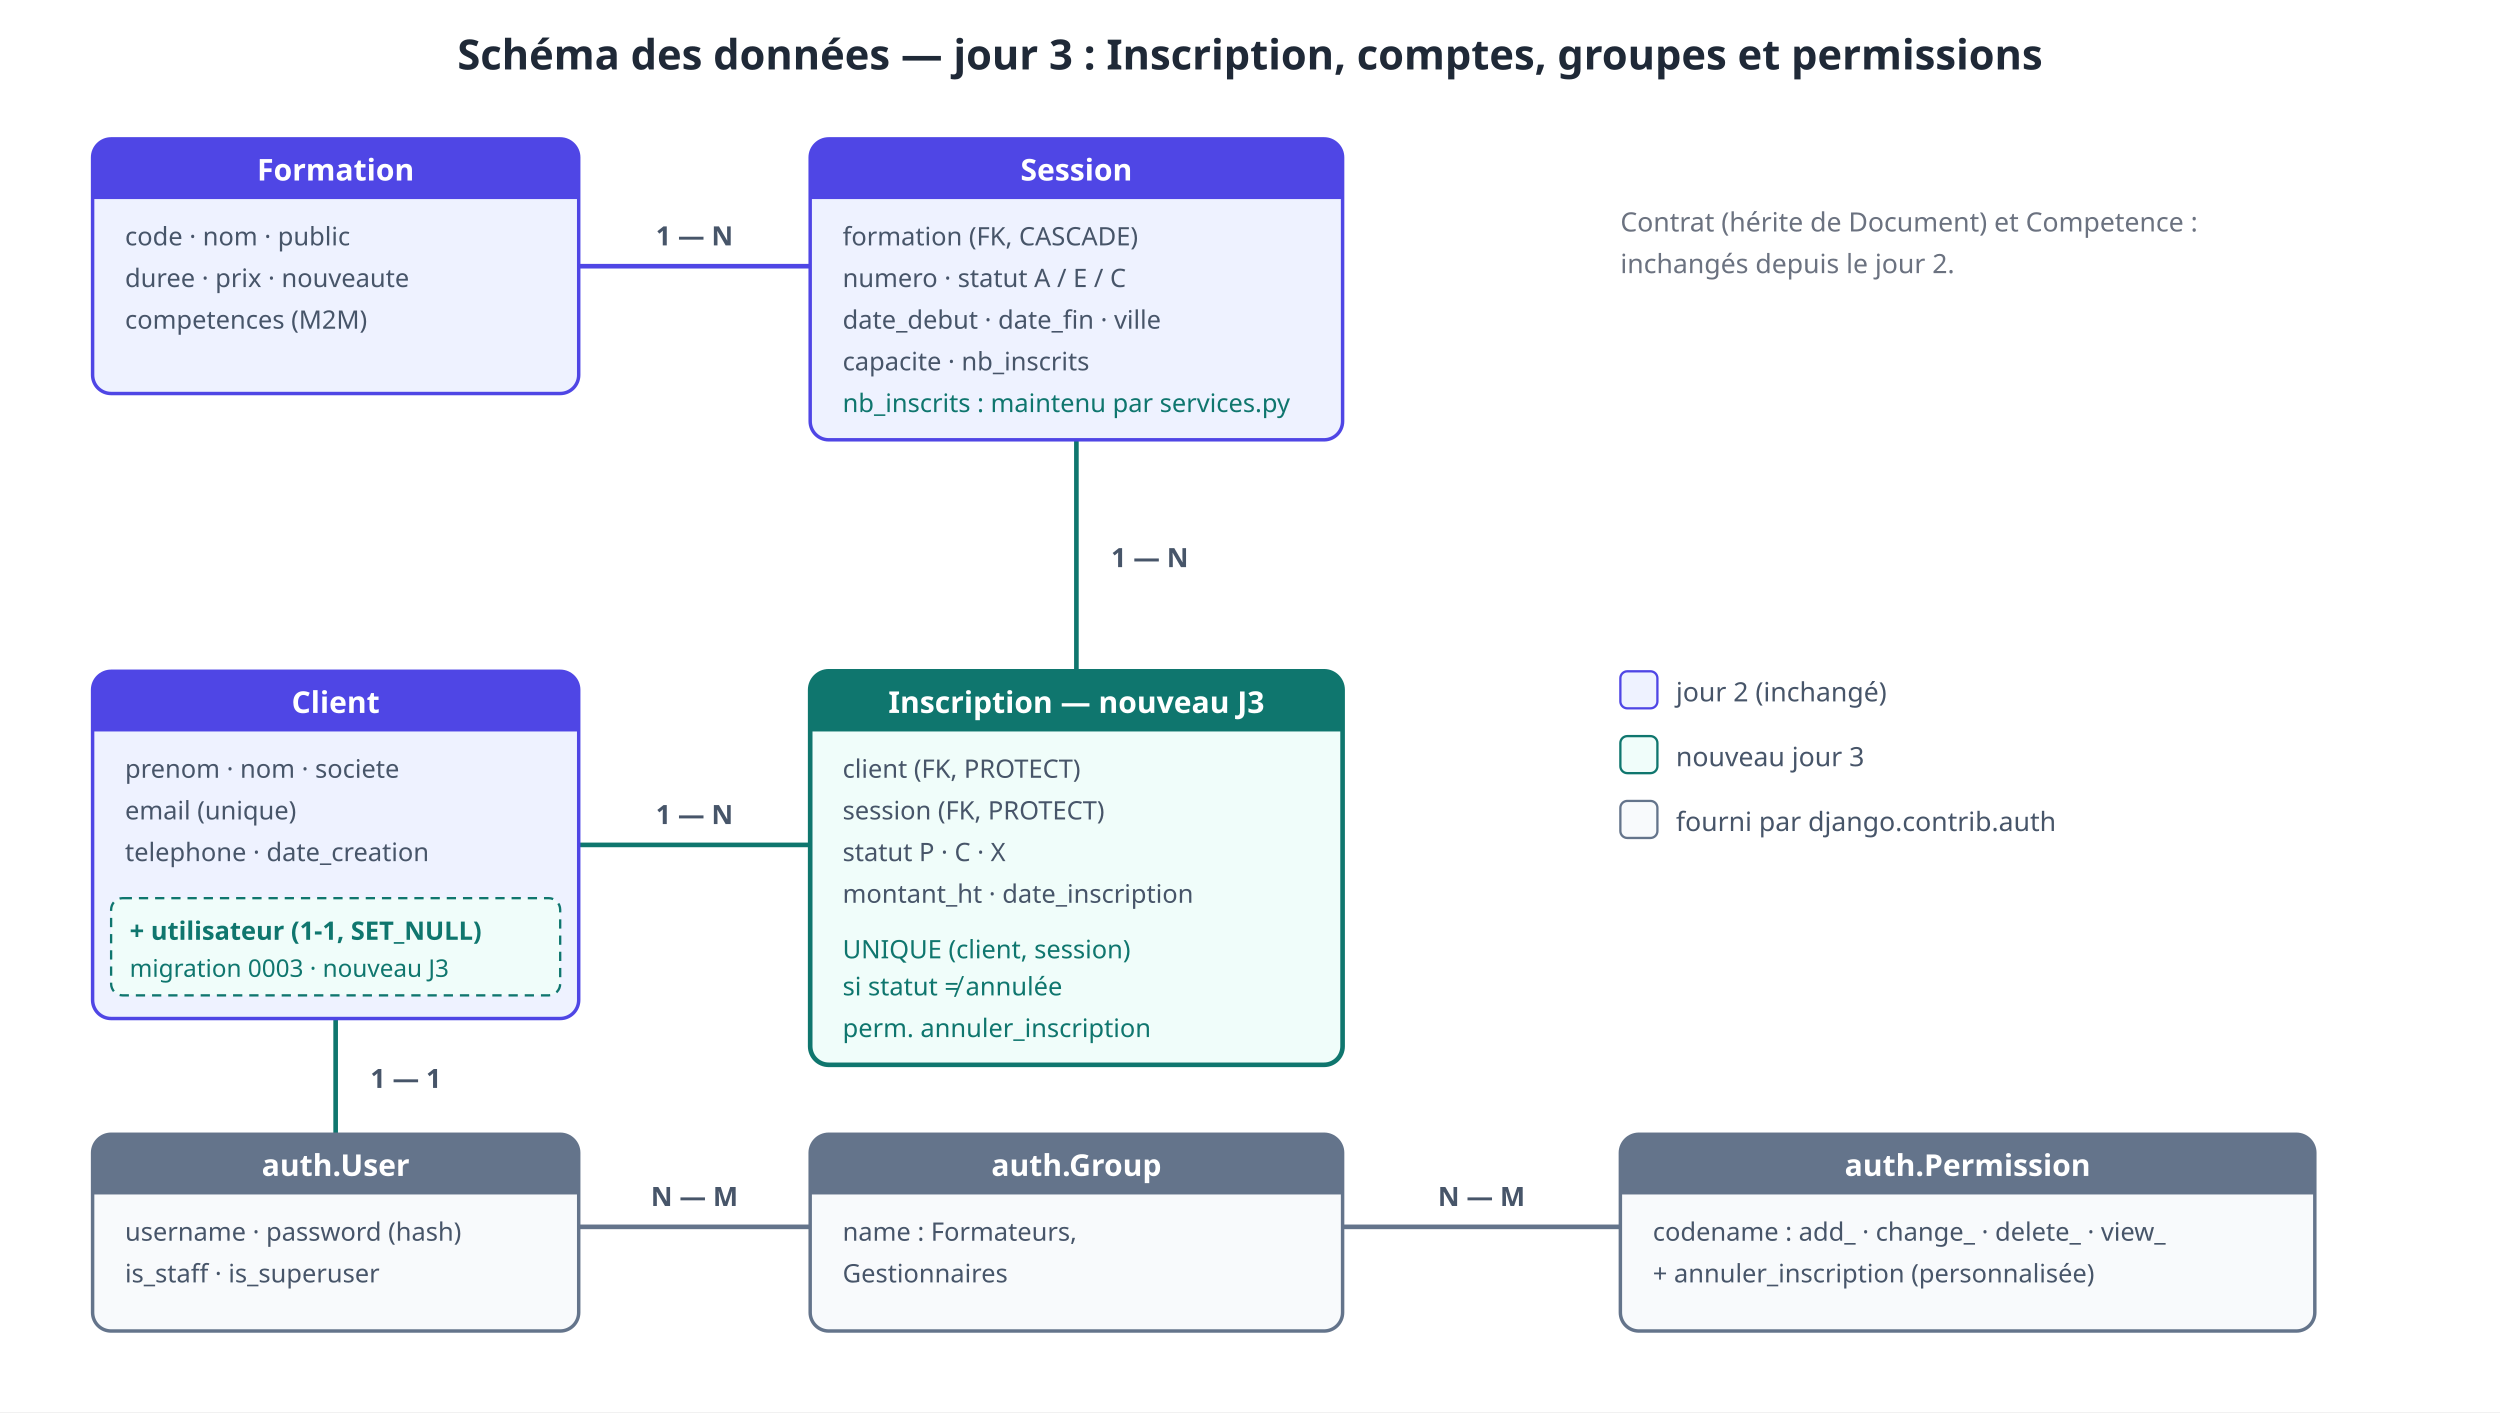
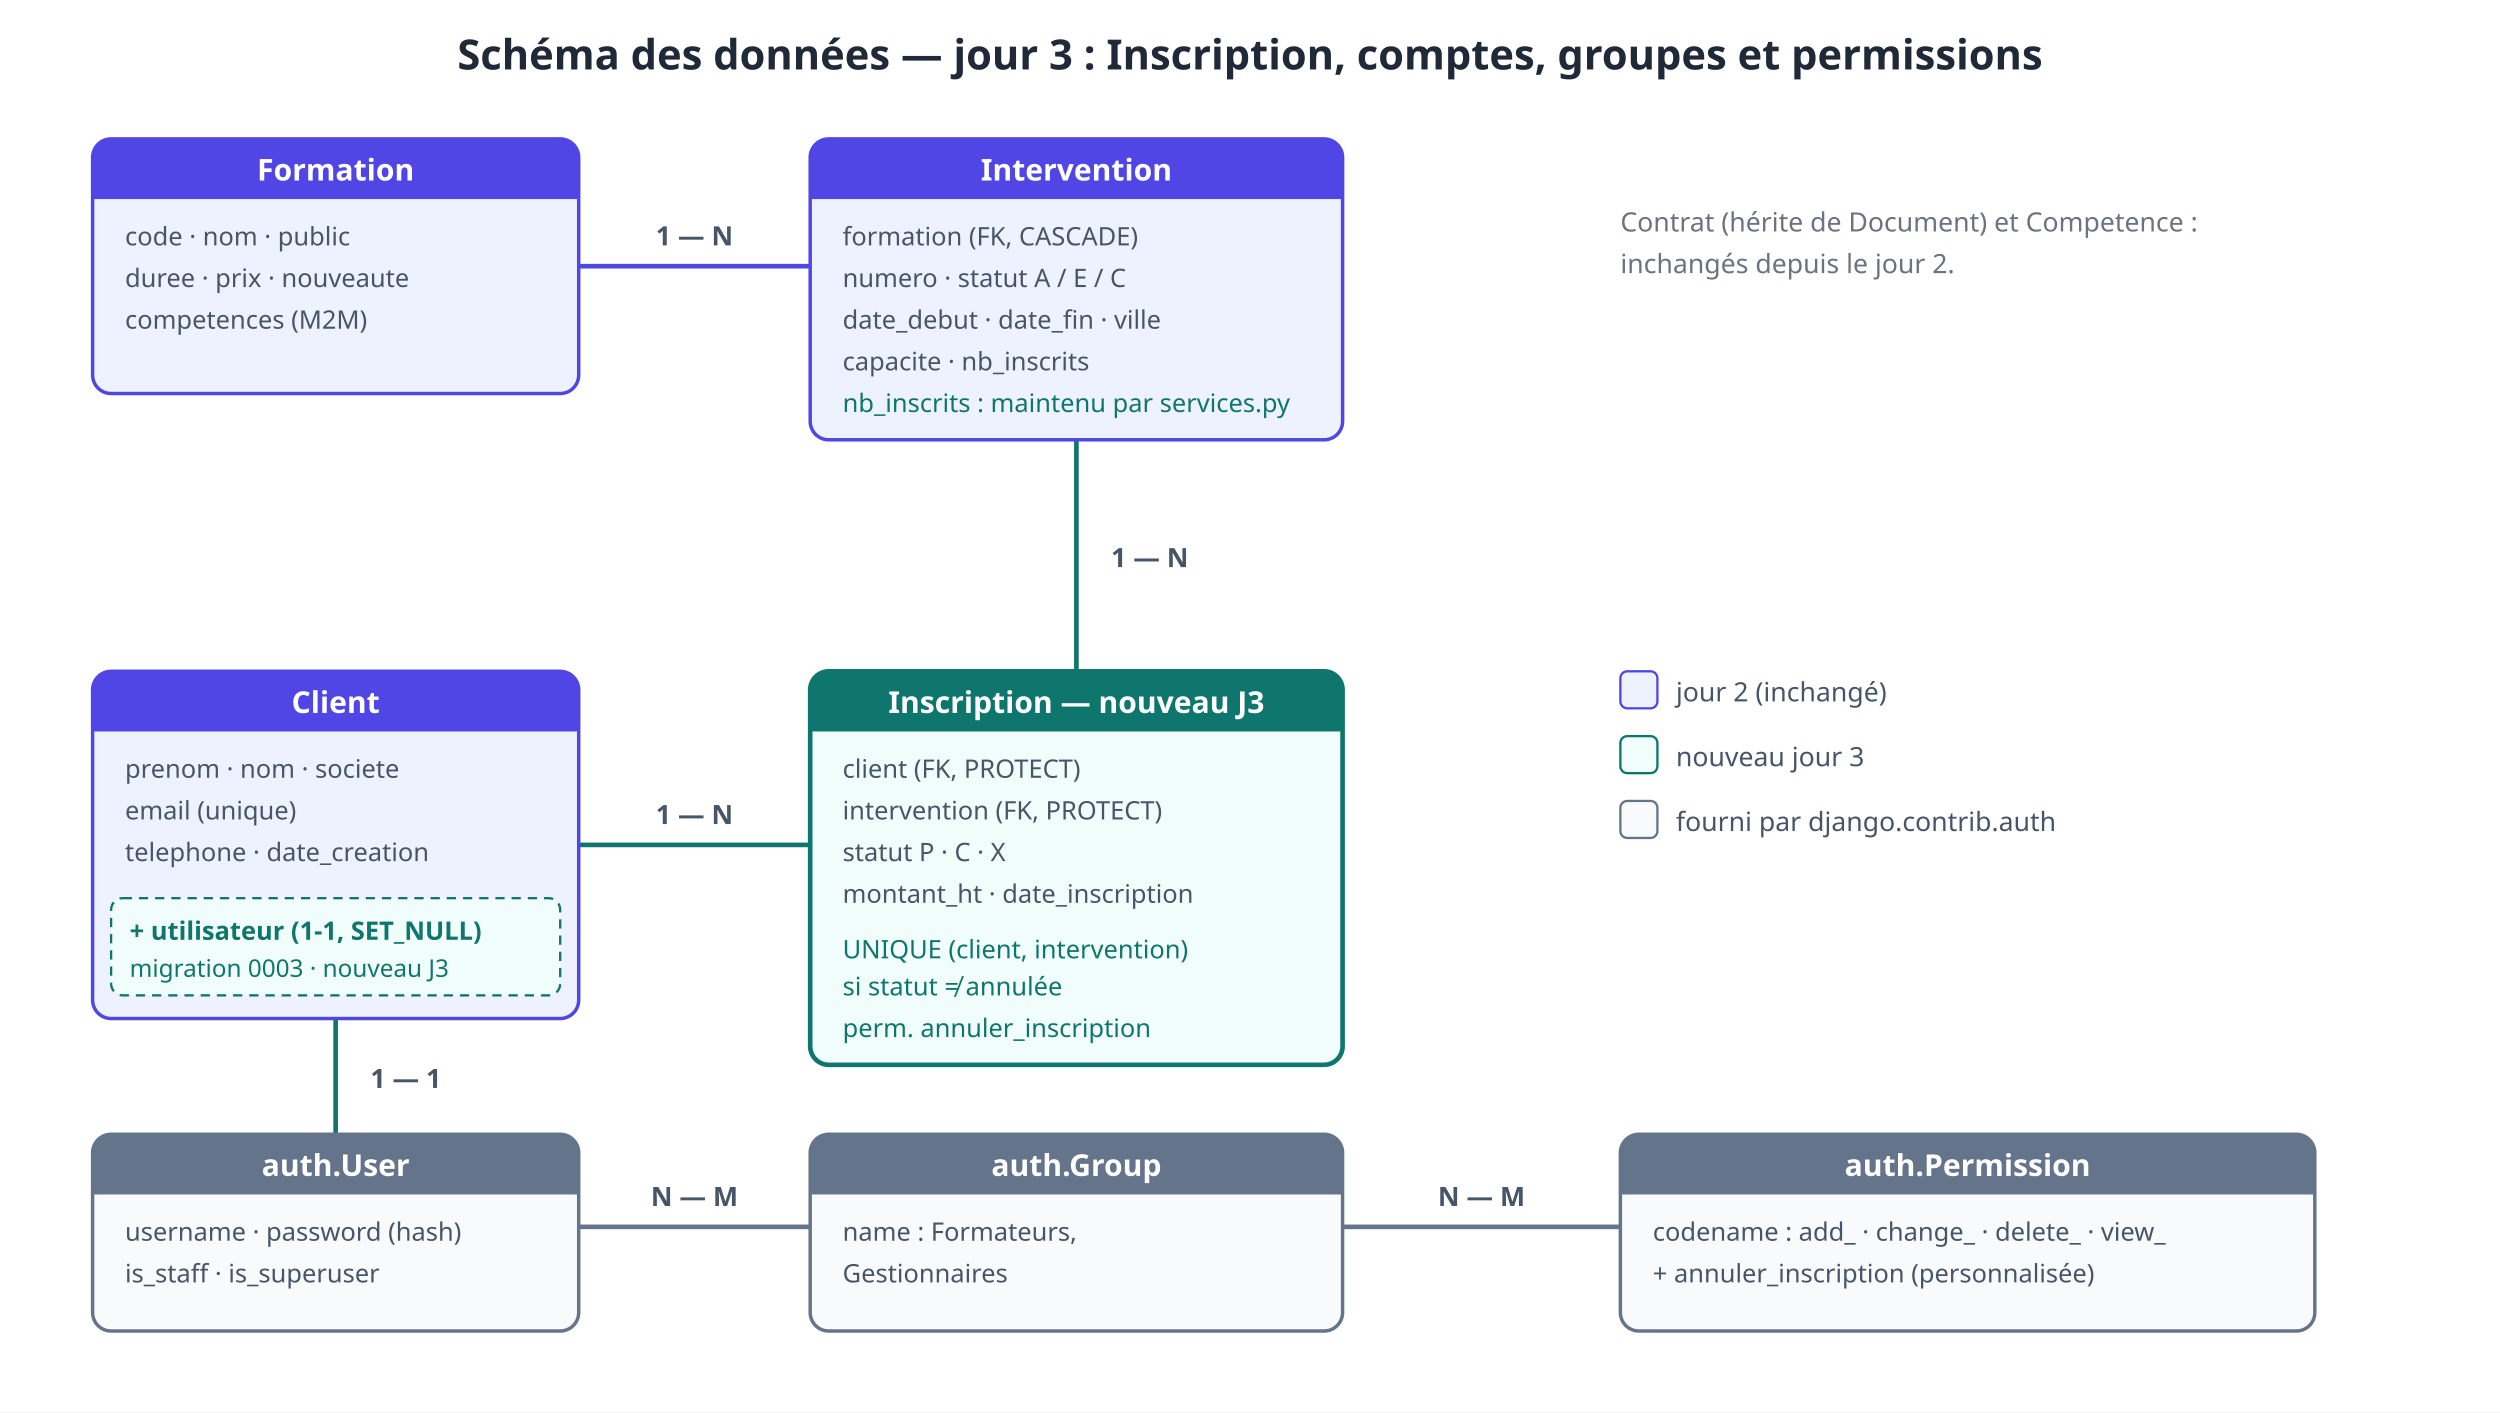
<svg xmlns="http://www.w3.org/2000/svg" viewBox="0 0 1080 610" role="img" aria-label="Schéma des données GestiFormation au jour 3 : Inscription, lien Client-User, Groupes et Permissions">
  <rect width="1080" height="610" fill="#ffffff" />
  <text x="540" y="30" text-anchor="middle" font-family="system-ui, sans-serif" font-size="18" font-weight="600" fill="#1f2937">Schéma des données — jour 3 : Inscription, comptes, groupes et permissions</text>
  <g stroke-width="2" fill="none">
    <line x1="250" y1="115" x2="350" y2="115" stroke="#4f46e5" />
    <line x1="465" y1="190" x2="465" y2="290" stroke="#0f766e" />
    <line x1="250" y1="365" x2="350" y2="365" stroke="#0f766e" />
    <line x1="145" y1="440" x2="145" y2="490" stroke="#0f766e" />
    <line x1="250" y1="530" x2="350" y2="530" stroke="#64748b" />
    <line x1="580" y1="530" x2="700" y2="530" stroke="#64748b" />
  </g>
  <g font-family="system-ui, sans-serif" font-size="11.5" font-weight="600" fill="#475569">
    <text x="300" y="106" text-anchor="middle">1 — N</text>
    <text x="480" y="245">1 — N</text>
    <text x="300" y="356" text-anchor="middle">1 — N</text>
    <text x="160" y="470">1 — 1</text>
    <text x="300" y="521" text-anchor="middle">N — M</text>
    <text x="640" y="521" text-anchor="middle">N — M</text>
  </g>
  <g font-family="system-ui, sans-serif">
    <rect x="40" y="60" width="210" height="110" rx="8" fill="#eef2ff" stroke="#4f46e5" stroke-width="1.5" />
    <path d="M40,68 a8,8 0 0 1 8,-8 h194 a8,8 0 0 1 8,8 v18 h-210 z" fill="#4f46e5" />
    <text x="145" y="78" text-anchor="middle" font-size="13" font-weight="600" fill="#ffffff">Formation</text>
    <g font-size="11" fill="#475569">
      <text x="54" y="106">code · nom · public</text>
      <text x="54" y="124">duree · prix · nouveaute</text>
      <text x="54" y="142">competences  (M2M)</text>
    </g>
    <rect x="350" y="60" width="230" height="130" rx="8" fill="#eef2ff" stroke="#4f46e5" stroke-width="1.5" />
    <path d="M350,68 a8,8 0 0 1 8,-8 h214 a8,8 0 0 1 8,8 v18 h-230 z" fill="#4f46e5" />
-     <text x="465" y="78" text-anchor="middle" font-size="13" font-weight="600" fill="#ffffff">Session</text>
+     <text x="465" y="78" text-anchor="middle" font-size="13" font-weight="600" fill="#ffffff">Intervention</text>
    <g font-size="11" fill="#475569">
      <text x="364" y="106">formation  (FK, CASCADE)</text>
      <text x="364" y="124">numero · statut A / E / C</text>
      <text x="364" y="142">date_debut · date_fin · ville</text>
      <text x="364" y="160">capacite · nb_inscrits</text>
      <text x="364" y="178" fill="#0f766e">nb_inscrits : maintenu par services.py</text>
    </g>
    <rect x="40" y="290" width="210" height="150" rx="8" fill="#eef2ff" stroke="#4f46e5" stroke-width="1.5" />
    <path d="M40,298 a8,8 0 0 1 8,-8 h194 a8,8 0 0 1 8,8 v18 h-210 z" fill="#4f46e5" />
    <text x="145" y="308" text-anchor="middle" font-size="13" font-weight="600" fill="#ffffff">Client</text>
    <g font-size="11" fill="#475569">
      <text x="54" y="336">prenom · nom · societe</text>
      <text x="54" y="354">email  (unique)</text>
      <text x="54" y="372">telephone · date_creation</text>
    </g>
    <rect x="48" y="388" width="194" height="42" rx="5" fill="#f0fdfa" stroke="#0f766e" stroke-dasharray="4 3" />
    <text x="56" y="406" font-size="11" fill="#0f766e" font-weight="600">+ utilisateur  (1-1, SET_NULL)</text>
    <text x="56" y="422" font-size="10.5" fill="#0f766e">migration 0003 · nouveau J3</text>
    <rect x="350" y="290" width="230" height="170" rx="8" fill="#f0fdfa" stroke="#0f766e" stroke-width="2" />
    <path d="M350,298 a8,8 0 0 1 8,-8 h214 a8,8 0 0 1 8,8 v18 h-230 z" fill="#0f766e" />
    <text x="465" y="308" text-anchor="middle" font-size="13" font-weight="600" fill="#ffffff">Inscription  — nouveau J3</text>
    <g font-size="11" fill="#475569">
      <text x="364" y="336">client  (FK, PROTECT)</text>
-       <text x="364" y="354">session  (FK, PROTECT)</text>
+       <text x="364" y="354">intervention  (FK, PROTECT)</text>
      <text x="364" y="372">statut  P · C · X</text>
      <text x="364" y="390">montant_ht · date_inscription</text>
-       <text x="364" y="414" fill="#0f766e">UNIQUE (client, session)</text>
+       <text x="364" y="414" fill="#0f766e">UNIQUE (client, intervention)</text>
      <text x="364" y="430" fill="#0f766e">   si statut ≠ annulée</text>
      <text x="364" y="448" fill="#0f766e">perm. annuler_inscription</text>
    </g>
    <rect x="40" y="490" width="210" height="85" rx="8" fill="#f8fafc" stroke="#64748b" stroke-width="1.5" />
    <path d="M40,498 a8,8 0 0 1 8,-8 h194 a8,8 0 0 1 8,8 v18 h-210 z" fill="#64748b" />
    <text x="145" y="508" text-anchor="middle" font-size="13" font-weight="600" fill="#ffffff">auth.User</text>
    <g font-size="11" fill="#475569">
      <text x="54" y="536">username · password (hash)</text>
      <text x="54" y="554">is_staff · is_superuser</text>
    </g>
    <rect x="350" y="490" width="230" height="85" rx="8" fill="#f8fafc" stroke="#64748b" stroke-width="1.5" />
    <path d="M350,498 a8,8 0 0 1 8,-8 h214 a8,8 0 0 1 8,8 v18 h-230 z" fill="#64748b" />
    <text x="465" y="508" text-anchor="middle" font-size="13" font-weight="600" fill="#ffffff">auth.Group</text>
    <g font-size="11" fill="#475569">
      <text x="364" y="536">name : Formateurs,</text>
      <text x="364" y="554">Gestionnaires</text>
    </g>
    <rect x="700" y="490" width="300" height="85" rx="8" fill="#f8fafc" stroke="#64748b" stroke-width="1.5" />
    <path d="M700,498 a8,8 0 0 1 8,-8 h284 a8,8 0 0 1 8,8 v18 h-300 z" fill="#64748b" />
    <text x="850" y="508" text-anchor="middle" font-size="13" font-weight="600" fill="#ffffff">auth.Permission</text>
    <g font-size="11" fill="#475569">
      <text x="714" y="536">codename : add_ · change_ · delete_ · view_</text>
      <text x="714" y="554">+ annuler_inscription  (personnalisée)</text>
    </g>
    <text x="700" y="100" font-size="11.5" fill="#6b7280">Contrat (hérite de Document) et Competence :</text>
    <text x="700" y="118" font-size="11.5" fill="#6b7280">inchangés depuis le jour 2.</text>
    <g font-size="11.5" fill="#475569">
      <rect x="700" y="290" width="16" height="16" rx="3" fill="#eef2ff" stroke="#4f46e5" />
      <text x="724" y="303">jour 2 (inchangé)</text>
      <rect x="700" y="318" width="16" height="16" rx="3" fill="#f0fdfa" stroke="#0f766e" />
      <text x="724" y="331">nouveau jour 3</text>
      <rect x="700" y="346" width="16" height="16" rx="3" fill="#f8fafc" stroke="#64748b" />
      <text x="724" y="359">fourni par django.contrib.auth</text>
    </g>
  </g>
</svg>
